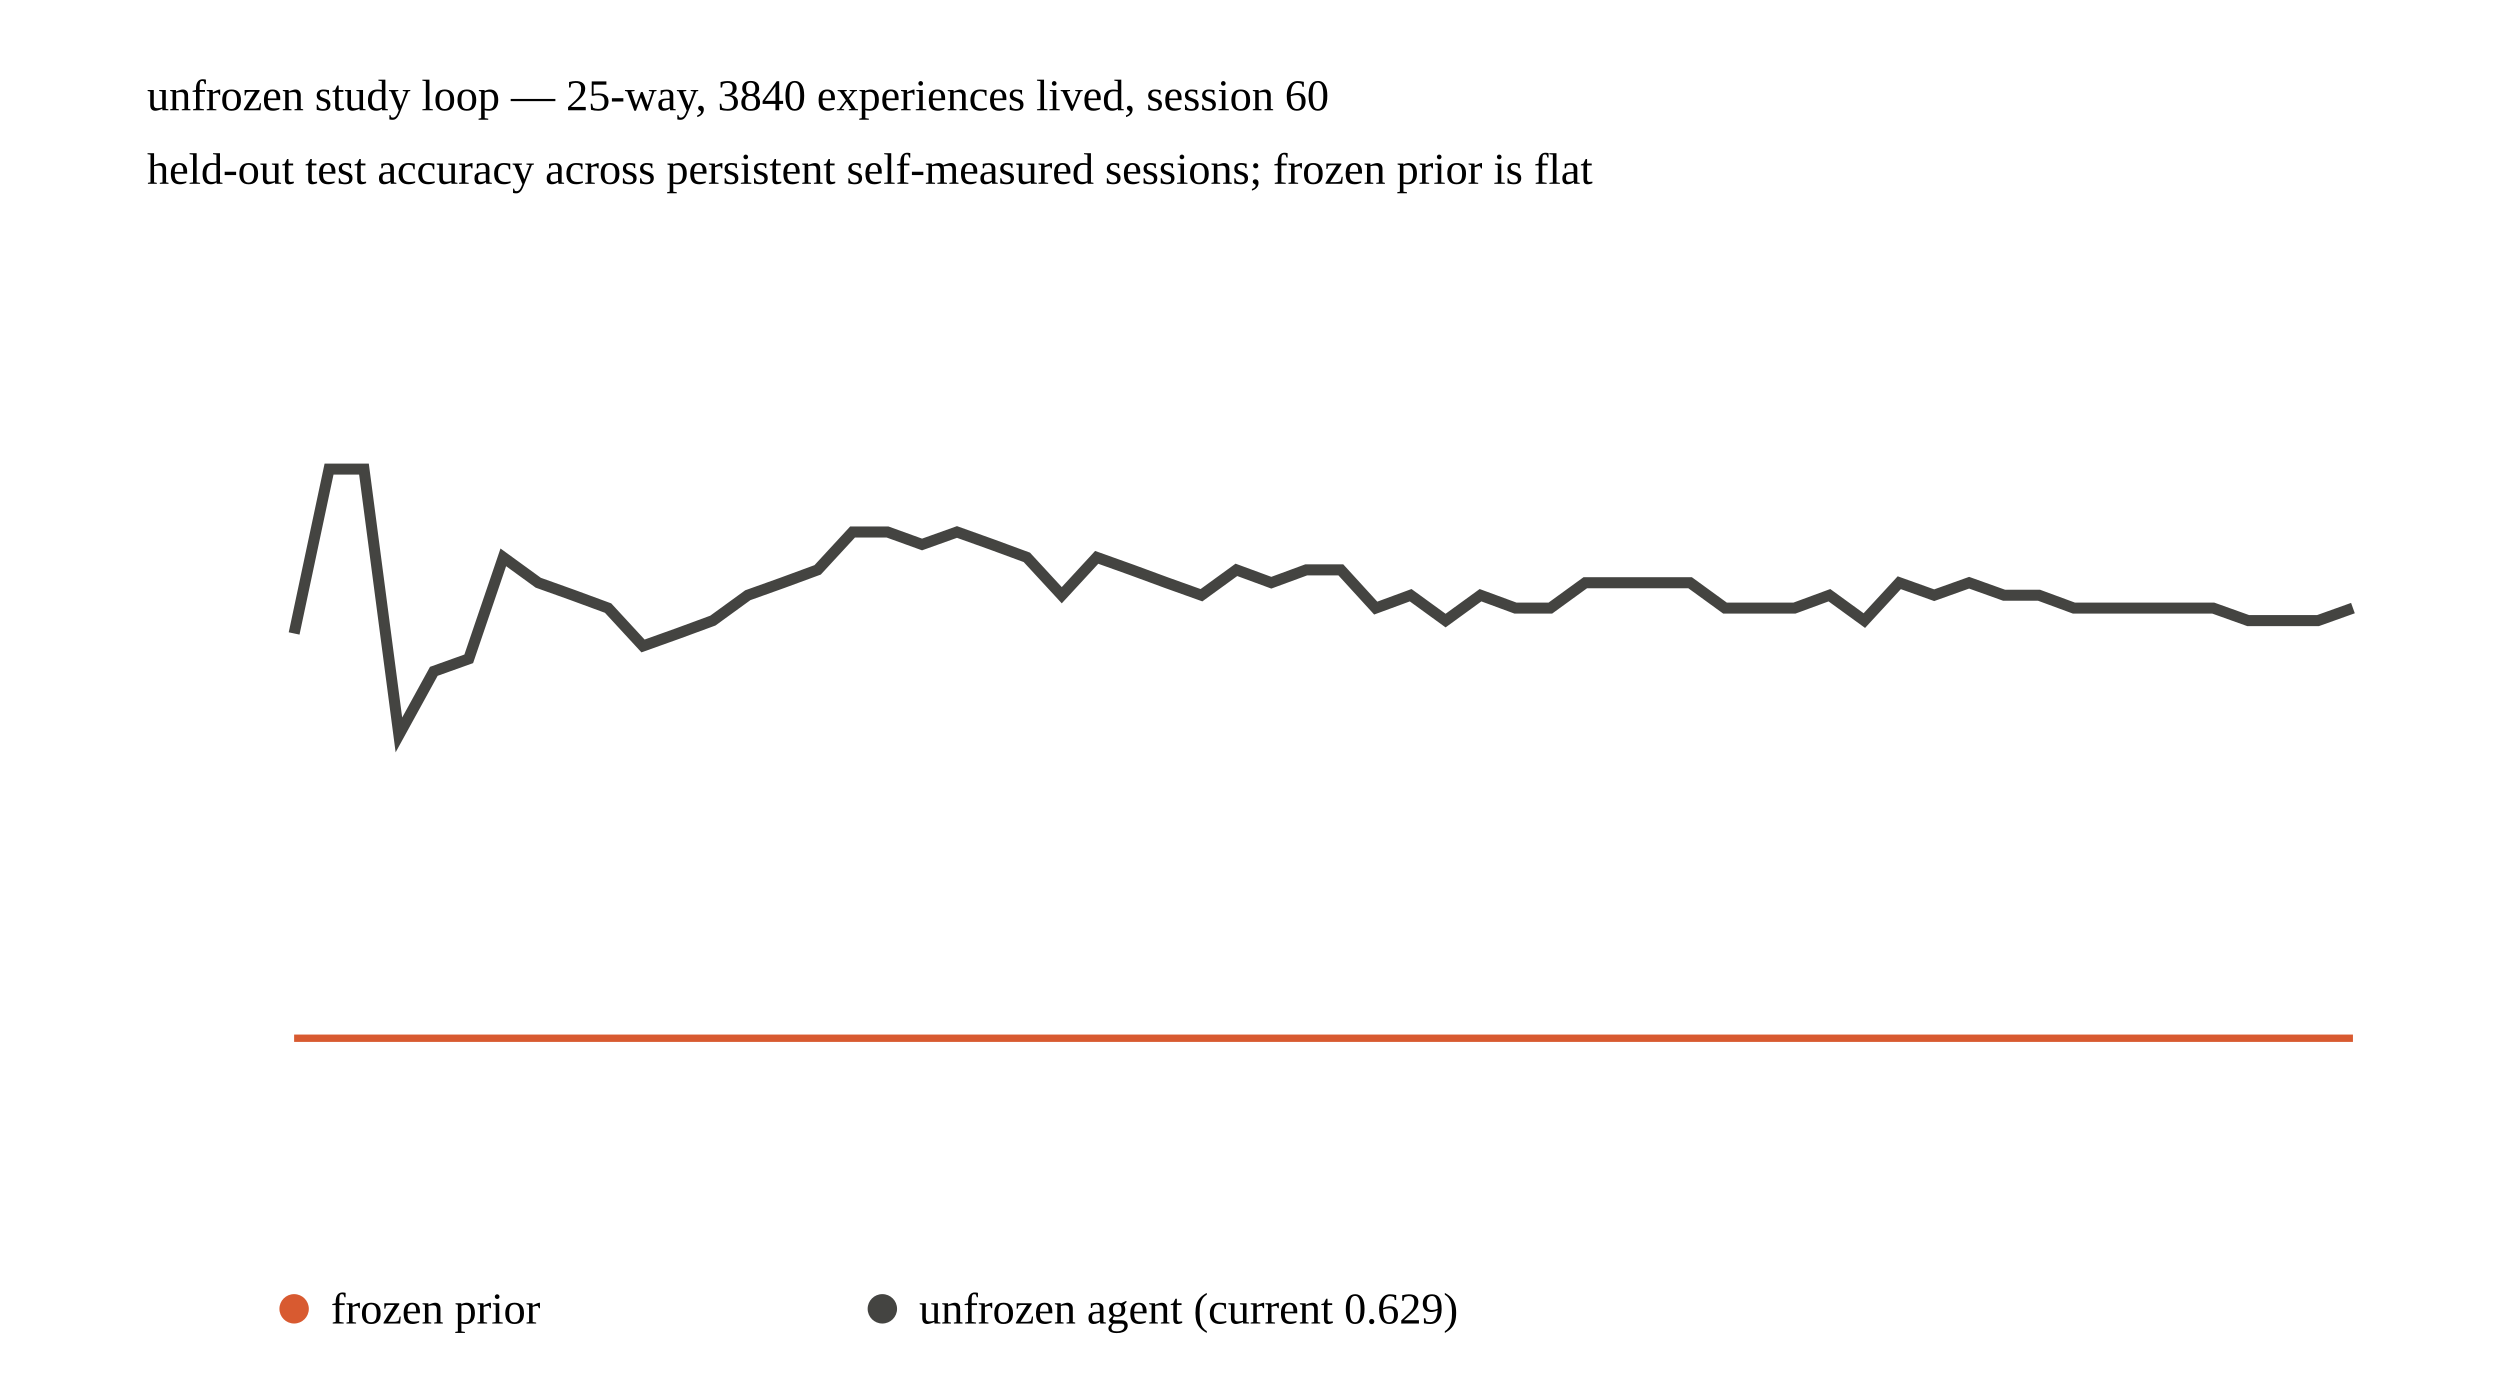
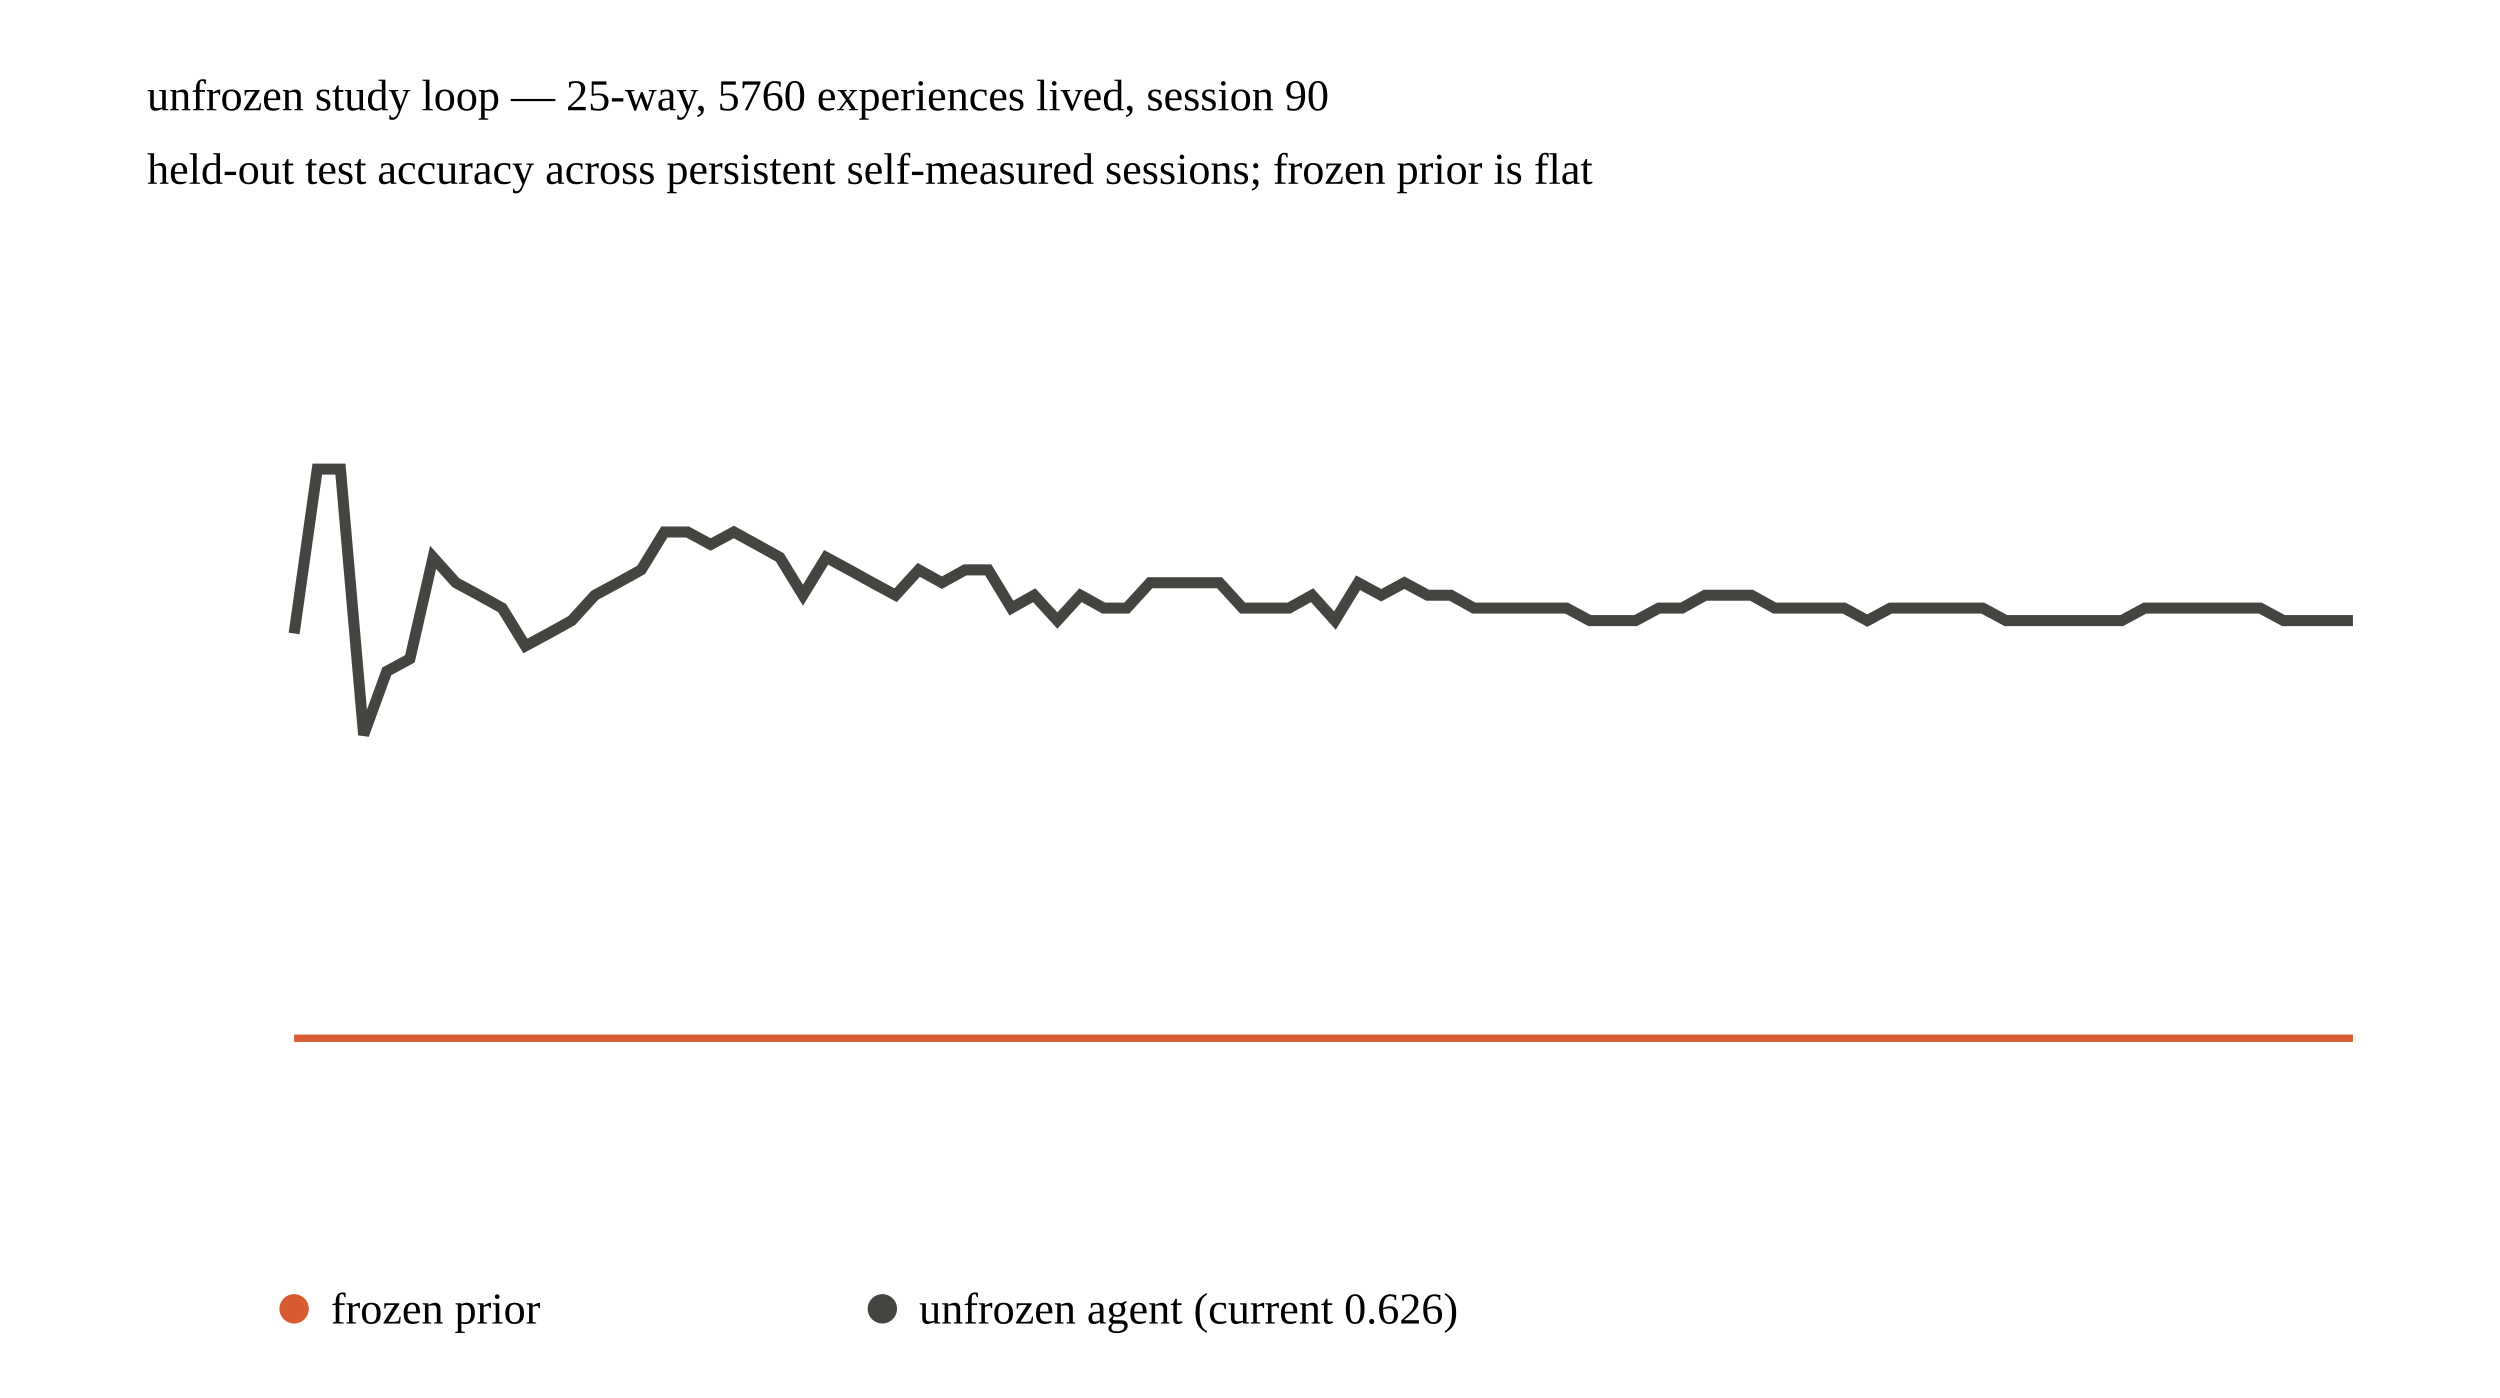
<svg xmlns="http://www.w3.org/2000/svg" width="100%" viewBox="0 0 680 380" role="img">
-   <text x="40" y="30" class="th">unfrozen study loop — 25-way, 3840 experiences lived, session 60</text>
+   <text x="40" y="30" class="th">unfrozen study loop — 25-way, 5760 experiences lived, session 90</text>
  <text x="40" y="50" class="ts">held-out test accuracy across persistent self-measured sessions; frozen prior is flat</text>
-   <polyline points="80.0,282.4 89.5,282.4 99.0,282.4 108.5,282.4 118.0,282.4 127.5,282.4 136.9,282.4 146.4,282.4 155.9,282.4 165.4,282.4 174.9,282.4 184.4,282.4 193.9,282.4 203.4,282.4 212.9,282.4 222.4,282.4 231.9,282.4 241.4,282.4 250.8,282.4 260.3,282.4 269.8,282.4 279.3,282.4 288.8,282.4 298.3,282.4 307.8,282.4 317.3,282.4 326.8,282.4 336.3,282.4 345.8,282.4 355.3,282.4 364.7,282.4 374.2,282.4 383.7,282.4 393.2,282.4 402.7,282.4 412.2,282.4 421.7,282.4 431.2,282.4 440.7,282.4 450.2,282.4 459.7,282.4 469.2,282.4 478.6,282.4 488.1,282.4 497.6,282.4 507.1,282.4 516.6,282.4 526.1,282.4 535.6,282.4 545.1,282.4 554.6,282.4 564.1,282.4 573.6,282.4 583.1,282.4 592.5,282.4 602.0,282.4 611.5,282.4 621.0,282.4 630.5,282.4 640.0,282.4" fill="none" stroke="#D85A30" stroke-width="2" />
-   <polyline points="80.0,172.3 89.5,127.6 99.0,127.6 108.5,199.9 118.0,182.6 127.5,179.2 136.9,151.6 146.4,158.5 155.9,161.9 165.4,165.4 174.9,175.7 184.4,172.3 193.9,168.8 203.4,161.9 212.9,158.5 222.4,155.0 231.9,144.7 241.4,144.7 250.8,148.1 260.3,144.7 269.8,148.1 279.3,151.6 288.8,161.9 298.3,151.6 307.8,155.0 317.3,158.5 326.8,161.9 336.3,155.0 345.8,158.5 355.3,155.0 364.7,155.0 374.2,165.4 383.7,161.9 393.2,168.8 402.7,161.9 412.2,165.4 421.7,165.4 431.2,158.5 440.7,158.5 450.2,158.5 459.7,158.5 469.2,165.4 478.6,165.4 488.1,165.4 497.6,161.9 507.1,168.8 516.6,158.5 526.1,161.9 535.6,158.5 545.1,161.9 554.6,161.9 564.1,165.4 573.6,165.4 583.1,165.4 592.5,165.4 602.0,165.4 611.5,168.8 621.0,168.8 630.5,168.8 640.0,165.4" fill="none" stroke="#444441" stroke-width="3" />
+   <polyline points="80.0,282.4 86.3,282.4 92.6,282.4 98.9,282.4 105.2,282.4 111.5,282.4 117.8,282.4 124.0,282.4 130.3,282.4 136.6,282.4 142.9,282.4 149.2,282.4 155.5,282.4 161.8,282.4 168.1,282.4 174.4,282.4 180.7,282.4 187.0,282.4 193.3,282.4 199.6,282.4 205.8,282.4 212.1,282.4 218.4,282.4 224.7,282.4 231.0,282.4 237.3,282.4 243.6,282.4 249.9,282.4 256.2,282.4 262.5,282.4 268.8,282.4 275.1,282.4 281.3,282.4 287.6,282.4 293.9,282.4 300.2,282.4 306.5,282.4 312.8,282.4 319.1,282.4 325.4,282.4 331.7,282.4 338.0,282.4 344.3,282.4 350.6,282.4 356.9,282.4 363.1,282.4 369.4,282.4 375.7,282.4 382.0,282.4 388.3,282.4 394.6,282.4 400.9,282.4 407.2,282.4 413.5,282.4 419.8,282.4 426.1,282.4 432.4,282.4 438.7,282.4 444.9,282.4 451.2,282.4 457.5,282.4 463.8,282.4 470.1,282.4 476.4,282.4 482.7,282.4 489.0,282.4 495.3,282.4 501.6,282.4 507.9,282.4 514.2,282.4 520.4,282.4 526.7,282.4 533.0,282.4 539.3,282.4 545.6,282.4 551.9,282.4 558.2,282.4 564.5,282.4 570.8,282.4 577.1,282.4 583.4,282.4 589.7,282.4 596.0,282.4 602.2,282.4 608.5,282.4 614.8,282.4 621.1,282.4 627.4,282.4 633.7,282.4 640.0,282.4" fill="none" stroke="#D85A30" stroke-width="2" />
+   <polyline points="80.0,172.3 86.3,127.6 92.6,127.6 98.9,199.9 105.2,182.6 111.5,179.2 117.8,151.6 124.0,158.5 130.3,161.9 136.6,165.4 142.9,175.7 149.2,172.3 155.5,168.8 161.8,161.9 168.1,158.5 174.4,155.0 180.7,144.7 187.0,144.7 193.3,148.1 199.6,144.7 205.8,148.1 212.1,151.6 218.4,161.9 224.7,151.6 231.0,155.0 237.3,158.5 243.6,161.9 249.9,155.0 256.2,158.5 262.5,155.0 268.8,155.0 275.1,165.4 281.3,161.9 287.6,168.8 293.9,161.9 300.2,165.4 306.5,165.4 312.8,158.5 319.1,158.5 325.4,158.5 331.7,158.5 338.0,165.4 344.3,165.4 350.6,165.4 356.9,161.9 363.1,168.8 369.4,158.5 375.7,161.9 382.0,158.5 388.3,161.9 394.6,161.9 400.9,165.4 407.2,165.4 413.5,165.4 419.8,165.4 426.1,165.4 432.4,168.8 438.7,168.8 444.9,168.8 451.2,165.4 457.5,165.4 463.8,161.9 470.1,161.9 476.4,161.9 482.7,165.4 489.0,165.4 495.3,165.4 501.6,165.4 507.9,168.8 514.2,165.4 520.4,165.4 526.7,165.4 533.0,165.4 539.3,165.4 545.6,168.8 551.9,168.8 558.2,168.8 564.5,168.8 570.8,168.8 577.1,168.8 583.4,165.4 589.7,165.4 596.0,165.4 602.2,165.4 608.5,165.4 614.8,165.4 621.1,168.8 627.4,168.8 633.7,168.8 640.0,168.8" fill="none" stroke="#444441" stroke-width="3" />
  <circle cx="80" cy="356" r="4" fill="#D85A30" />
  <text x="90" y="360" class="ts">frozen prior</text>
  <circle cx="240" cy="356" r="4" fill="#444441" />
-   <text x="250" y="360" class="ts">unfrozen agent (current 0.629)</text>
+   <text x="250" y="360" class="ts">unfrozen agent (current 0.626)</text>
</svg>
